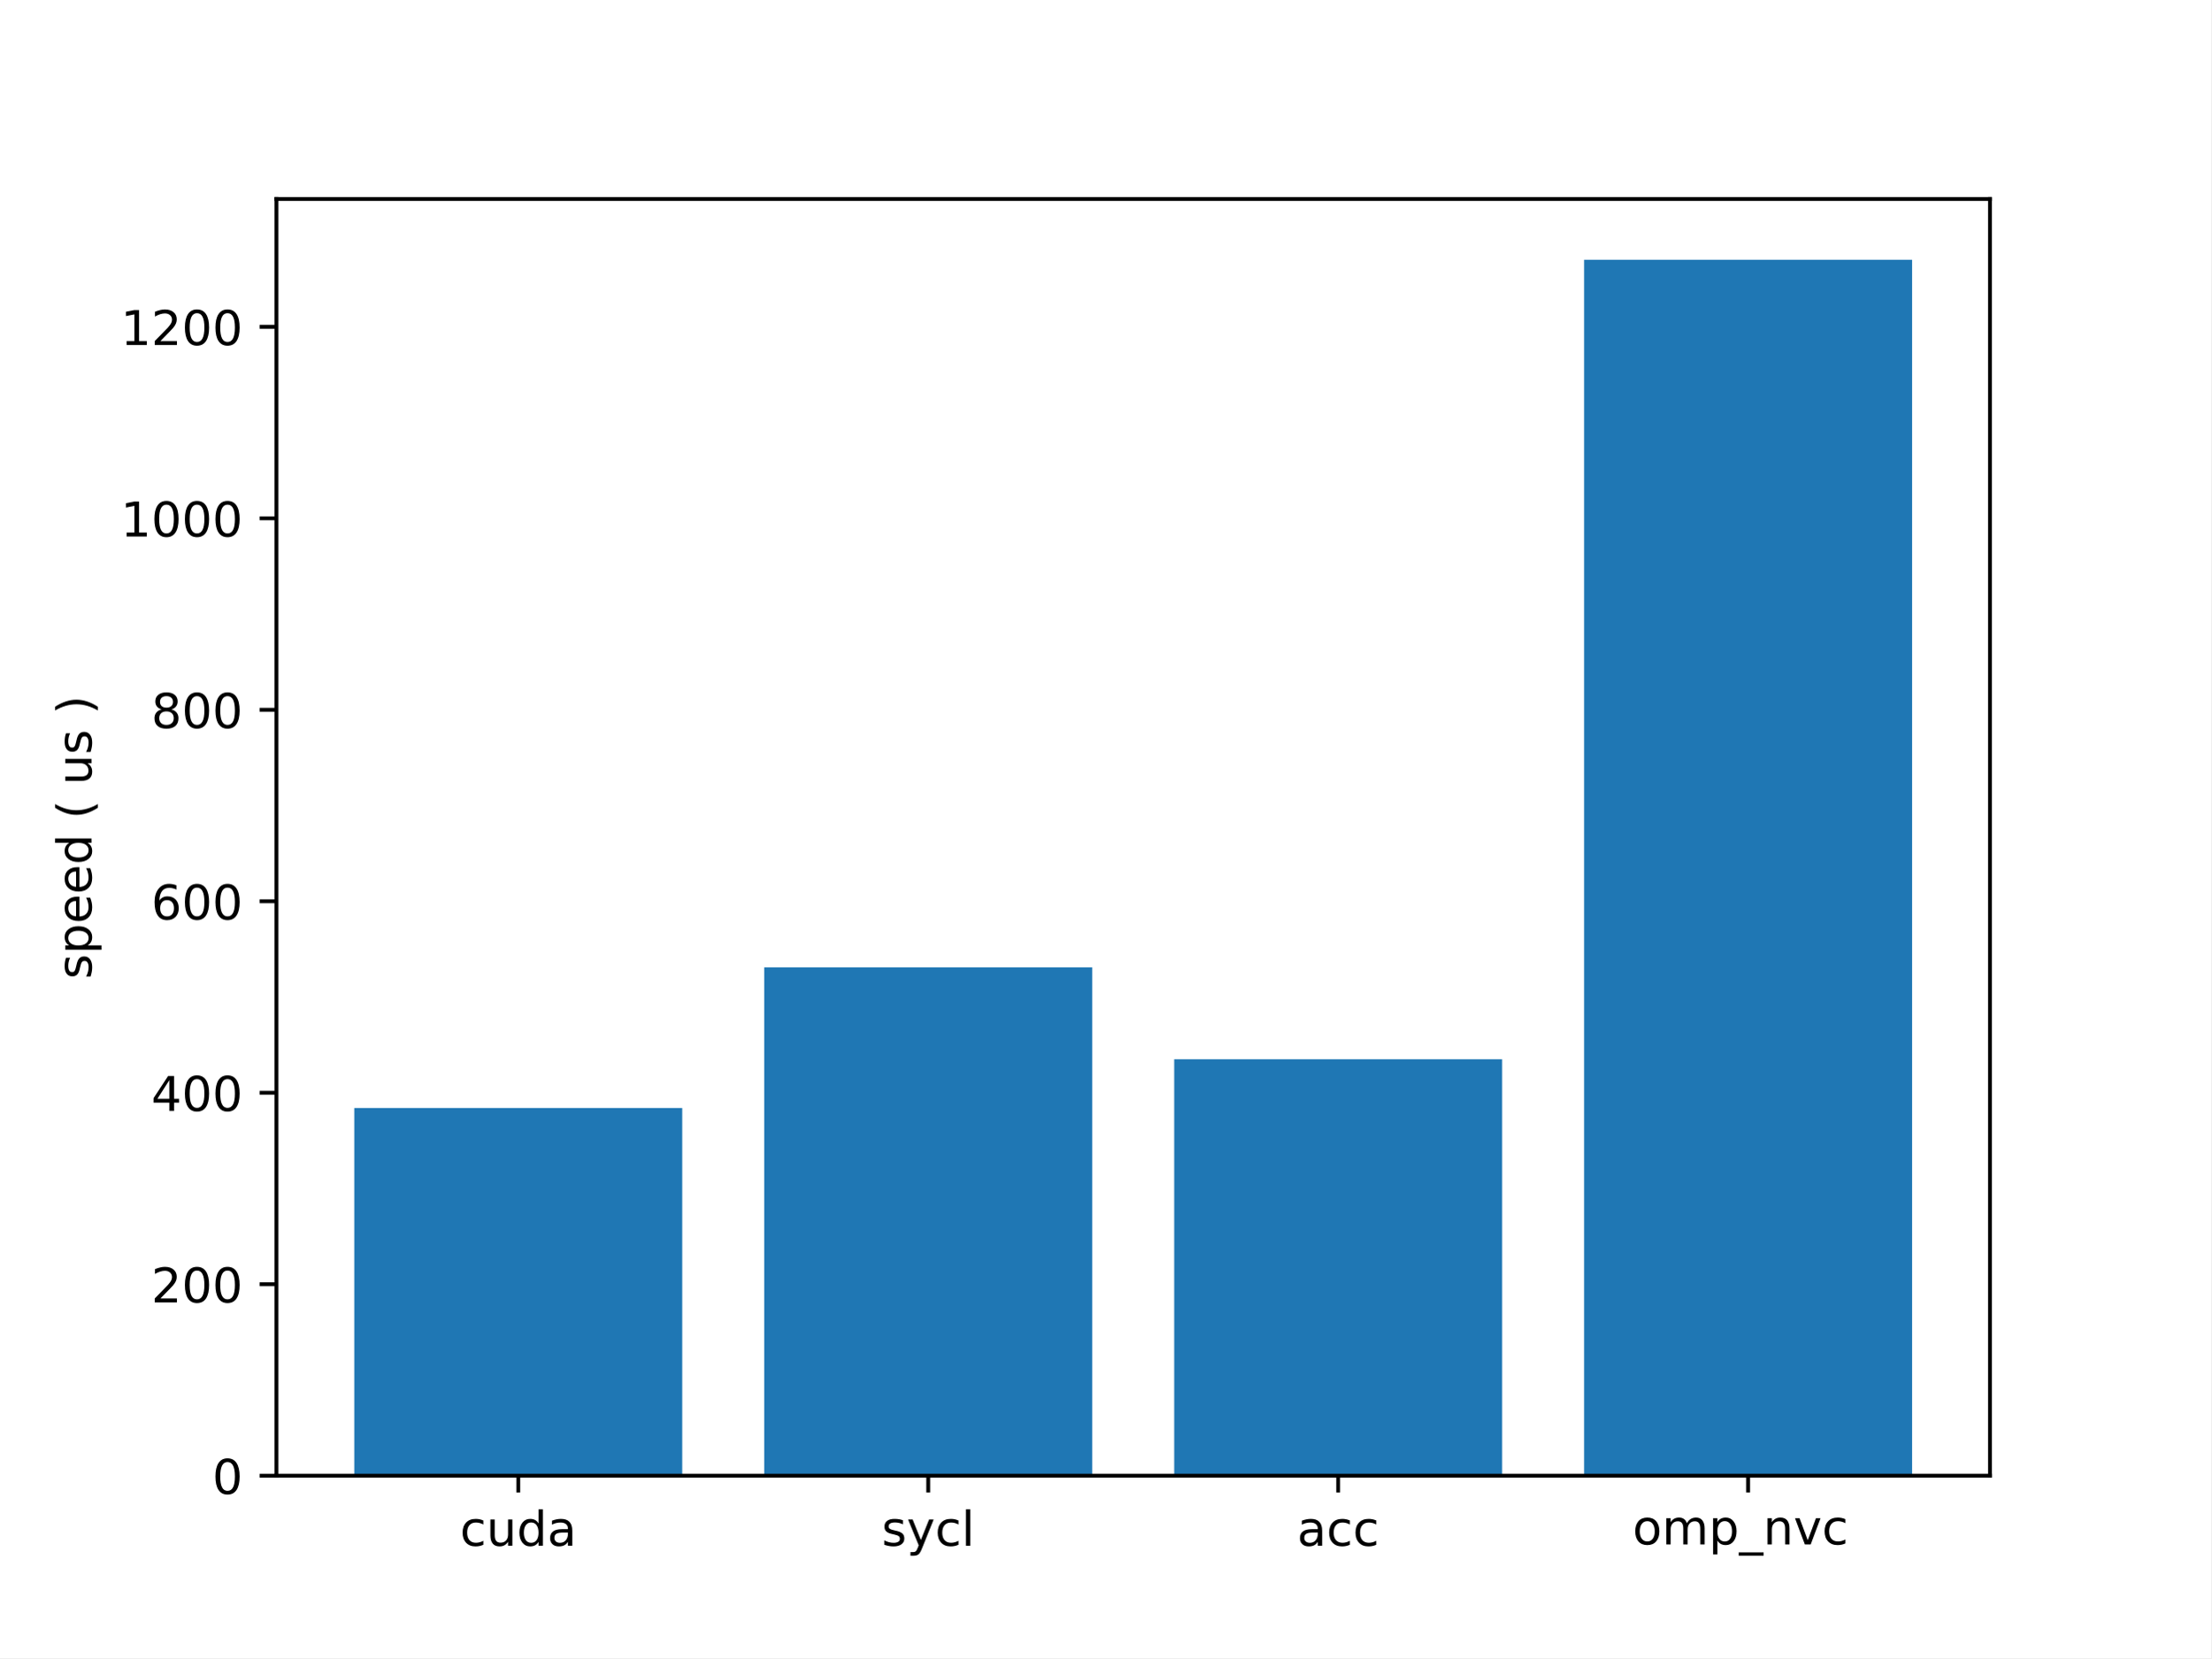
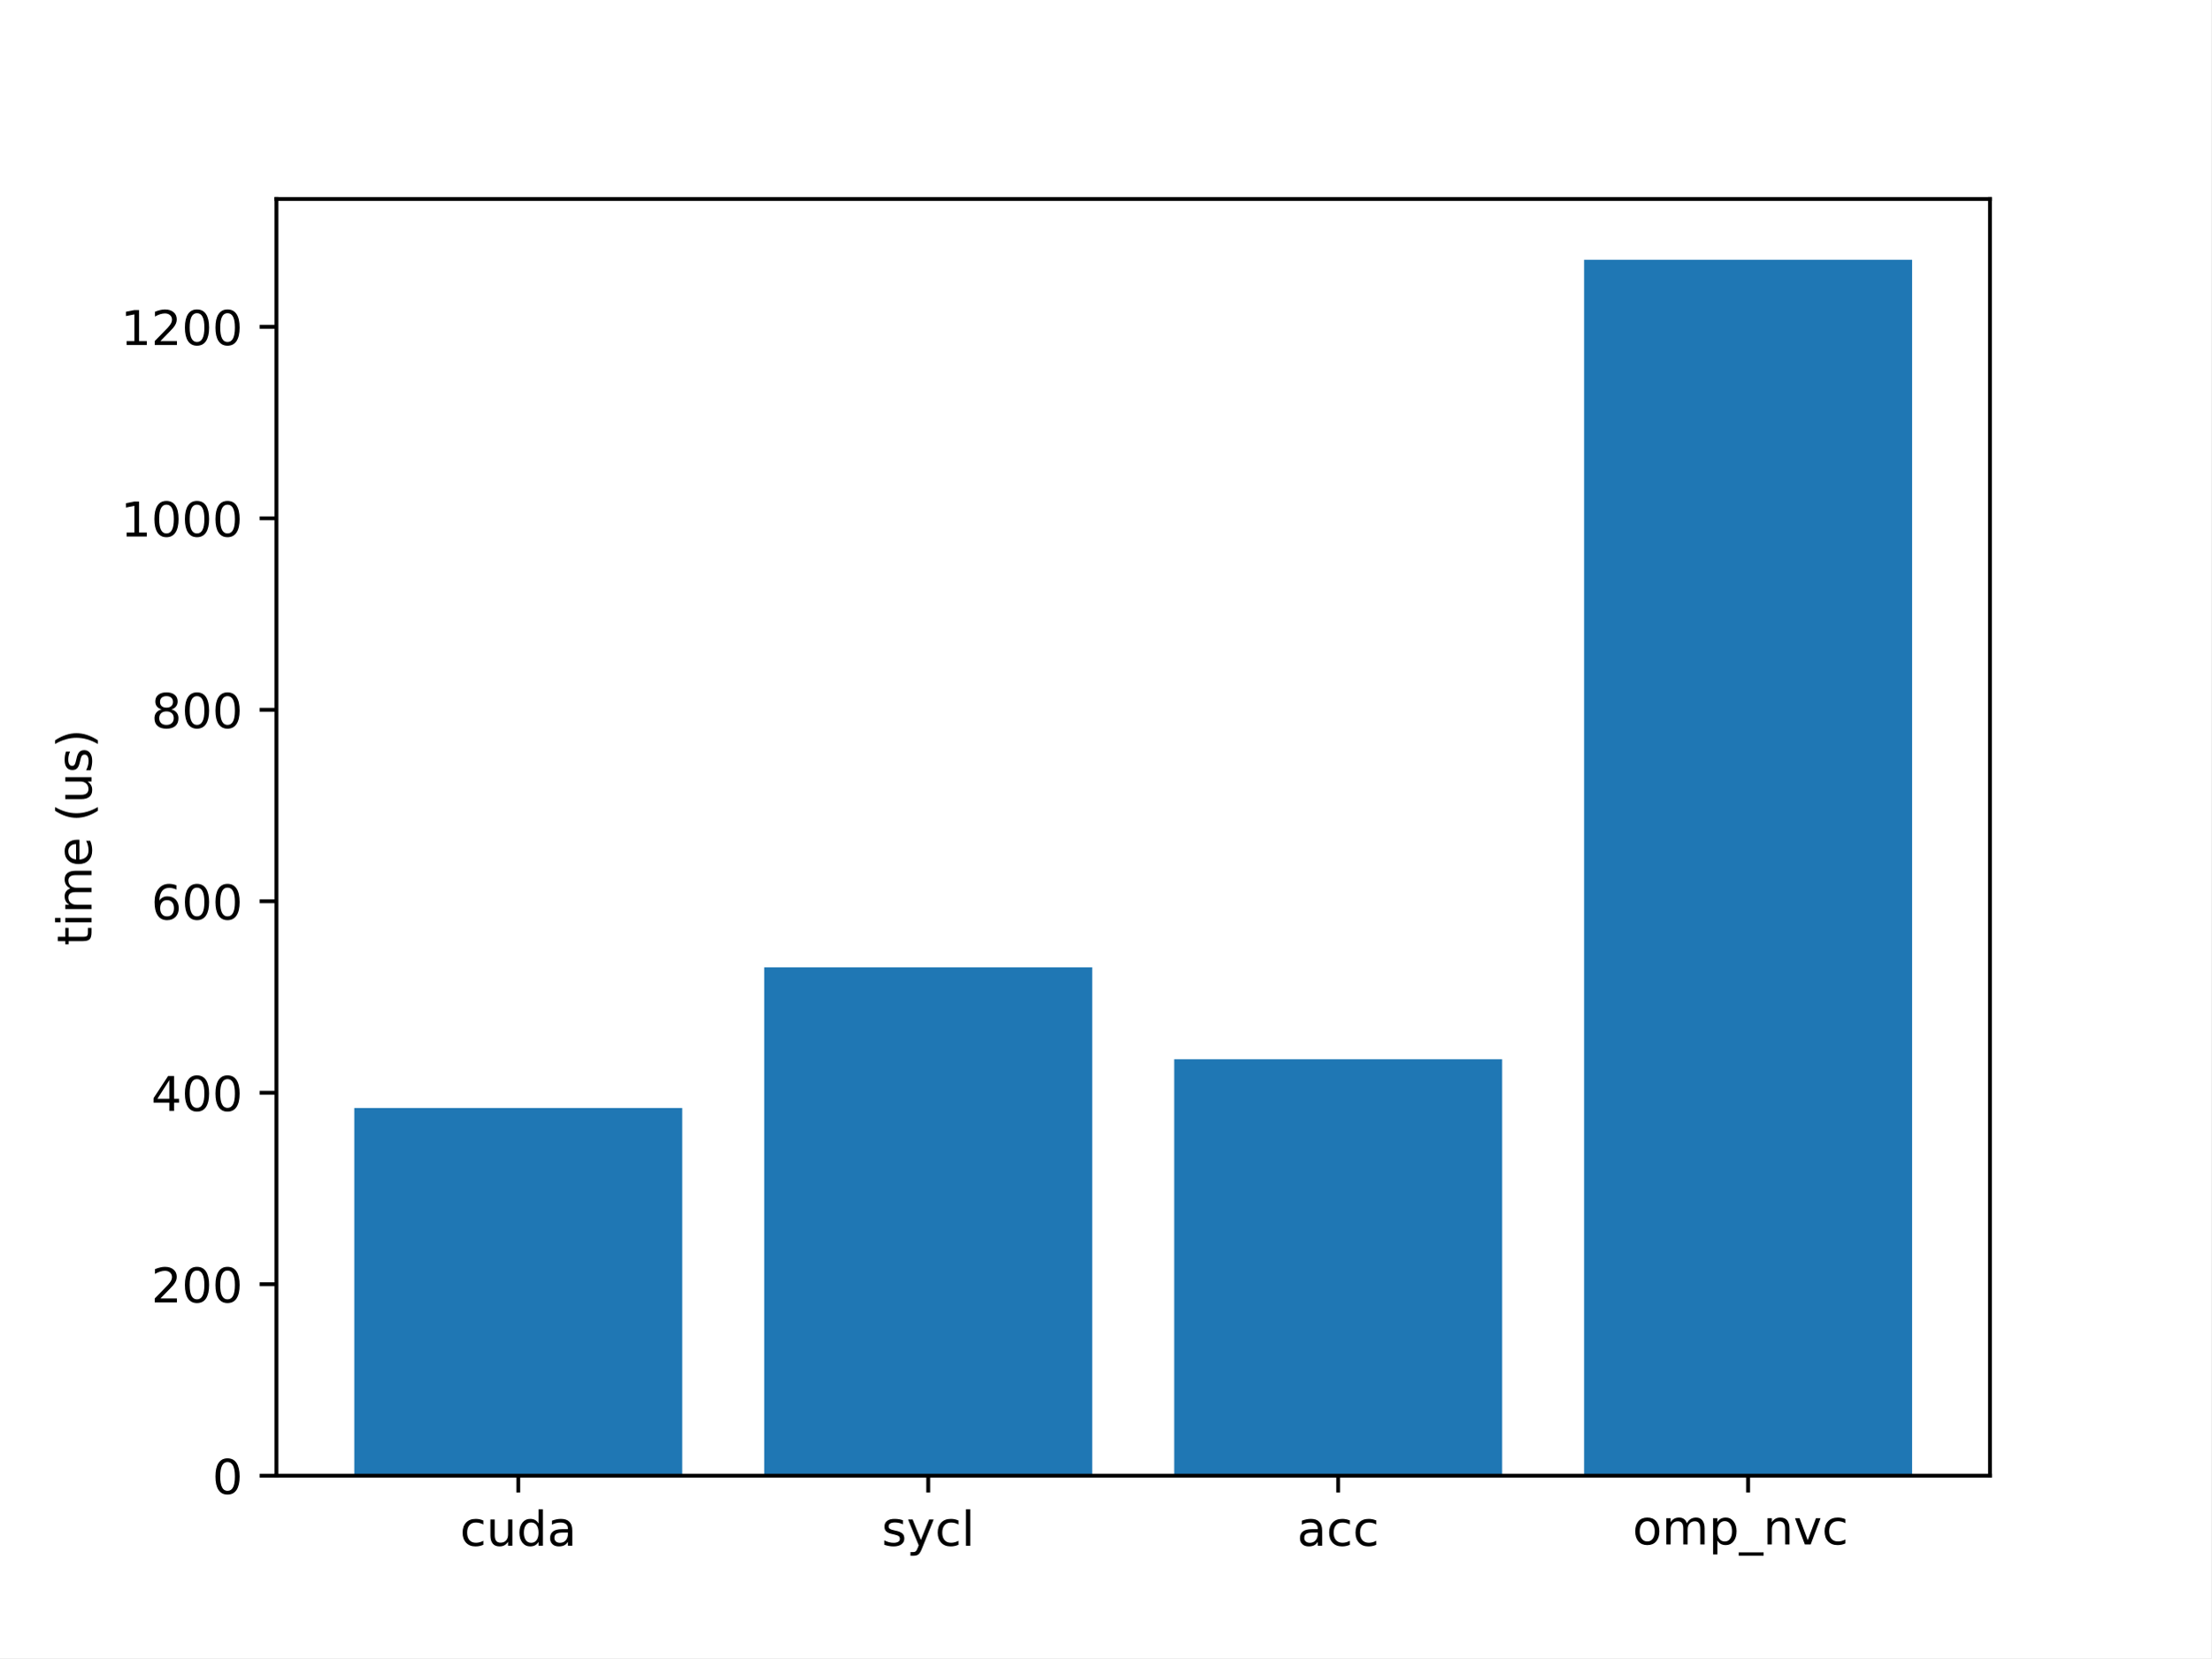
<svg xmlns="http://www.w3.org/2000/svg" xmlns:xlink="http://www.w3.org/1999/xlink" width="460.8pt" height="345.6pt" viewBox="0 0 460.8 345.6" version="1.1">
  <defs>
    <style type="text/css">*{stroke-linejoin: round; stroke-linecap: butt}</style>
  </defs>
  <g id="figure_1">
    <g id="patch_1">
      <path d="M 0 345.6  L 460.8 345.6  L 460.8 0  L 0 0  z " style="fill: #ffffff" />
    </g>
    <g id="axes_1">
      <g id="patch_2">
        <path d="M 57.6 307.584  L 414.72 307.584  L 414.72 41.472  L 57.6 41.472  z " style="fill: #ffffff" />
      </g>
      <g id="patch_3">
-         <path d="M 73.833 307.584  L 142.181 307.584  L 142.181 230.953  L 73.833 230.953  z " clip-path="url(#p4c1ad638f3)" style="fill: #1f77b4" />
+         <path d="M 73.833 307.584  L 142.181 307.584  L 142.181 230.953  L 73.833 230.953  z " clip-path="url(#p573b552028)" style="fill: #1f77b4" />
      </g>
      <g id="patch_4">
-         <path d="M 159.268 307.584  L 227.616 307.584  L 227.616 201.618  L 159.268 201.618  z " clip-path="url(#p4c1ad638f3)" style="fill: #1f77b4" />
+         <path d="M 159.268 307.584  L 227.616 307.584  L 227.616 201.618  L 159.268 201.618  z " clip-path="url(#p573b552028)" style="fill: #1f77b4" />
      </g>
      <g id="patch_5">
-         <path d="M 244.704 307.584  L 313.052 307.584  L 313.052 220.776  L 244.704 220.776  z " clip-path="url(#p4c1ad638f3)" style="fill: #1f77b4" />
+         <path d="M 244.704 307.584  L 313.052 307.584  L 313.052 220.776  L 244.704 220.776  z " clip-path="url(#p573b552028)" style="fill: #1f77b4" />
      </g>
      <g id="patch_6">
-         <path d="M 330.139 307.584  L 398.487 307.584  L 398.487 54.144  L 330.139 54.144  z " clip-path="url(#p4c1ad638f3)" style="fill: #1f77b4" />
+         <path d="M 330.139 307.584  L 398.487 307.584  L 398.487 54.144  L 330.139 54.144  z " clip-path="url(#p573b552028)" style="fill: #1f77b4" />
      </g>
      <g id="matplotlib.axis_1">
        <g id="xtick_1">
          <g id="line2d_1">
            <defs>
-               <path id="m1ffc7dc38e" d="M 0 0  L 0 3.5  " style="stroke: #000000; stroke-width: 0.8" />
+               <path id="m2948704b86" d="M 0 0  L 0 3.5  " style="stroke: #000000; stroke-width: 0.8" />
            </defs>
            <g>
-               <use xlink:href="#m1ffc7dc38e" x="108.007" y="307.584" style="stroke: #000000; stroke-width: 0.8" />
+               <use xlink:href="#m2948704b86" x="108.007" y="307.584" style="stroke: #000000; stroke-width: 0.8" />
            </g>
          </g>
          <g id="text_1">
            <g transform="translate(92.67252 322.1824) scale(0.1 -0.1)">
              <defs>
                <path id="DejaVuSans-20" transform="scale(0.015625)" />
                <path id="DejaVuSans-63" d="M 3122 3366  L 3122 2828  Q 2878 2963 2633 3030  Q 2388 3097 2138 3097  Q 1578 3097 1268 2742  Q 959 2388 959 1747  Q 959 1106 1268 751  Q 1578 397 2138 397  Q 2388 397 2633 464  Q 2878 531 3122 666  L 3122 134  Q 2881 22 2623 -34  Q 2366 -91 2075 -91  Q 1284 -91 818 406  Q 353 903 353 1747  Q 353 2603 823 3093  Q 1294 3584 2113 3584  Q 2378 3584 2631 3529  Q 2884 3475 3122 3366  z " transform="scale(0.015625)" />
                <path id="DejaVuSans-75" d="M 544 1381  L 544 3500  L 1119 3500  L 1119 1403  Q 1119 906 1312 657  Q 1506 409 1894 409  Q 2359 409 2629 706  Q 2900 1003 2900 1516  L 2900 3500  L 3475 3500  L 3475 0  L 2900 0  L 2900 538  Q 2691 219 2414 64  Q 2138 -91 1772 -91  Q 1169 -91 856 284  Q 544 659 544 1381  z M 1991 3584  L 1991 3584  z " transform="scale(0.015625)" />
                <path id="DejaVuSans-64" d="M 2906 2969  L 2906 4863  L 3481 4863  L 3481 0  L 2906 0  L 2906 525  Q 2725 213 2448 61  Q 2172 -91 1784 -91  Q 1150 -91 751 415  Q 353 922 353 1747  Q 353 2572 751 3078  Q 1150 3584 1784 3584  Q 2172 3584 2448 3432  Q 2725 3281 2906 2969  z M 947 1747  Q 947 1113 1208 752  Q 1469 391 1925 391  Q 2381 391 2643 752  Q 2906 1113 2906 1747  Q 2906 2381 2643 2742  Q 2381 3103 1925 3103  Q 1469 3103 1208 2742  Q 947 2381 947 1747  z " transform="scale(0.015625)" />
                <path id="DejaVuSans-61" d="M 2194 1759  Q 1497 1759 1228 1600  Q 959 1441 959 1056  Q 959 750 1161 570  Q 1363 391 1709 391  Q 2188 391 2477 730  Q 2766 1069 2766 1631  L 2766 1759  L 2194 1759  z M 3341 1997  L 3341 0  L 2766 0  L 2766 531  Q 2569 213 2275 61  Q 1981 -91 1556 -91  Q 1019 -91 701 211  Q 384 513 384 1019  Q 384 1609 779 1909  Q 1175 2209 1959 2209  L 2766 2209  L 2766 2266  Q 2766 2663 2505 2880  Q 2244 3097 1772 3097  Q 1472 3097 1187 3025  Q 903 2953 641 2809  L 641 3341  Q 956 3463 1253 3523  Q 1550 3584 1831 3584  Q 2591 3584 2966 3190  Q 3341 2797 3341 1997  z " transform="scale(0.015625)" />
              </defs>
              <use xlink:href="#DejaVuSans-20" />
              <use xlink:href="#DejaVuSans-63" x="31.787" />
              <use xlink:href="#DejaVuSans-75" x="86.768" />
              <use xlink:href="#DejaVuSans-64" x="150.146" />
              <use xlink:href="#DejaVuSans-61" x="213.623" />
              <use xlink:href="#DejaVuSans-20" x="274.902" />
            </g>
          </g>
        </g>
        <g id="xtick_2">
          <g id="line2d_2">
            <g>
-               <use xlink:href="#m1ffc7dc38e" x="193.442" y="307.584" style="stroke: #000000; stroke-width: 0.8" />
+               <use xlink:href="#m2948704b86" x="193.442" y="307.584" style="stroke: #000000; stroke-width: 0.8" />
            </g>
          </g>
          <g id="text_2">
            <g transform="translate(180.5618 322.1824) scale(0.1 -0.1)">
              <defs>
                <path id="DejaVuSans-73" d="M 2834 3397  L 2834 2853  Q 2591 2978 2328 3040  Q 2066 3103 1784 3103  Q 1356 3103 1142 2972  Q 928 2841 928 2578  Q 928 2378 1081 2264  Q 1234 2150 1697 2047  L 1894 2003  Q 2506 1872 2764 1633  Q 3022 1394 3022 966  Q 3022 478 2636 193  Q 2250 -91 1575 -91  Q 1294 -91 989 -36  Q 684 19 347 128  L 347 722  Q 666 556 975 473  Q 1284 391 1588 391  Q 1994 391 2212 530  Q 2431 669 2431 922  Q 2431 1156 2273 1281  Q 2116 1406 1581 1522  L 1381 1569  Q 847 1681 609 1914  Q 372 2147 372 2553  Q 372 3047 722 3315  Q 1072 3584 1716 3584  Q 2034 3584 2315 3537  Q 2597 3491 2834 3397  z " transform="scale(0.015625)" />
                <path id="DejaVuSans-79" d="M 2059 -325  Q 1816 -950 1584 -1140  Q 1353 -1331 966 -1331  L 506 -1331  L 506 -850  L 844 -850  Q 1081 -850 1212 -737  Q 1344 -625 1503 -206  L 1606 56  L 191 3500  L 800 3500  L 1894 763  L 2988 3500  L 3597 3500  L 2059 -325  z " transform="scale(0.015625)" />
                <path id="DejaVuSans-6c" d="M 603 4863  L 1178 4863  L 1178 0  L 603 0  L 603 4863  z " transform="scale(0.015625)" />
              </defs>
              <use xlink:href="#DejaVuSans-20" />
              <use xlink:href="#DejaVuSans-73" x="31.787" />
              <use xlink:href="#DejaVuSans-79" x="83.887" />
              <use xlink:href="#DejaVuSans-63" x="143.066" />
              <use xlink:href="#DejaVuSans-6c" x="198.047" />
              <use xlink:href="#DejaVuSans-20" x="225.83" />
            </g>
          </g>
        </g>
        <g id="xtick_3">
          <g id="line2d_3">
            <g>
-               <use xlink:href="#m1ffc7dc38e" x="278.878" y="307.584" style="stroke: #000000; stroke-width: 0.8" />
+               <use xlink:href="#m2948704b86" x="278.878" y="307.584" style="stroke: #000000; stroke-width: 0.8" />
            </g>
          </g>
          <g id="text_3">
            <g transform="translate(267.1371 322.1824) scale(0.1 -0.1)">
              <use xlink:href="#DejaVuSans-20" />
              <use xlink:href="#DejaVuSans-61" x="31.787" />
              <use xlink:href="#DejaVuSans-63" x="93.066" />
              <use xlink:href="#DejaVuSans-63" x="148.047" />
              <use xlink:href="#DejaVuSans-20" x="203.027" />
            </g>
          </g>
        </g>
        <g id="xtick_4">
          <g id="line2d_4">
            <g>
-               <use xlink:href="#m1ffc7dc38e" x="364.313" y="307.584" style="stroke: #000000; stroke-width: 0.8" />
+               <use xlink:href="#m2948704b86" x="364.313" y="307.584" style="stroke: #000000; stroke-width: 0.8" />
            </g>
          </g>
          <g id="text_4">
            <g transform="translate(337.0647 321.9043) scale(0.1 -0.1)">
              <defs>
                <path id="DejaVuSans-6f" d="M 1959 3097  Q 1497 3097 1228 2736  Q 959 2375 959 1747  Q 959 1119 1226 758  Q 1494 397 1959 397  Q 2419 397 2687 759  Q 2956 1122 2956 1747  Q 2956 2369 2687 2733  Q 2419 3097 1959 3097  z M 1959 3584  Q 2709 3584 3137 3096  Q 3566 2609 3566 1747  Q 3566 888 3137 398  Q 2709 -91 1959 -91  Q 1206 -91 779 398  Q 353 888 353 1747  Q 353 2609 779 3096  Q 1206 3584 1959 3584  z " transform="scale(0.015625)" />
                <path id="DejaVuSans-6d" d="M 3328 2828  Q 3544 3216 3844 3400  Q 4144 3584 4550 3584  Q 5097 3584 5394 3201  Q 5691 2819 5691 2113  L 5691 0  L 5113 0  L 5113 2094  Q 5113 2597 4934 2840  Q 4756 3084 4391 3084  Q 3944 3084 3684 2787  Q 3425 2491 3425 1978  L 3425 0  L 2847 0  L 2847 2094  Q 2847 2600 2669 2842  Q 2491 3084 2119 3084  Q 1678 3084 1418 2786  Q 1159 2488 1159 1978  L 1159 0  L 581 0  L 581 3500  L 1159 3500  L 1159 2956  Q 1356 3278 1631 3431  Q 1906 3584 2284 3584  Q 2666 3584 2933 3390  Q 3200 3197 3328 2828  z " transform="scale(0.015625)" />
                <path id="DejaVuSans-70" d="M 1159 525  L 1159 -1331  L 581 -1331  L 581 3500  L 1159 3500  L 1159 2969  Q 1341 3281 1617 3432  Q 1894 3584 2278 3584  Q 2916 3584 3314 3078  Q 3713 2572 3713 1747  Q 3713 922 3314 415  Q 2916 -91 2278 -91  Q 1894 -91 1617 61  Q 1341 213 1159 525  z M 3116 1747  Q 3116 2381 2855 2742  Q 2594 3103 2138 3103  Q 1681 3103 1420 2742  Q 1159 2381 1159 1747  Q 1159 1113 1420 752  Q 1681 391 2138 391  Q 2594 391 2855 752  Q 3116 1113 3116 1747  z " transform="scale(0.015625)" />
                <path id="DejaVuSans-5f" d="M 3263 -1063  L 3263 -1509  L -63 -1509  L -63 -1063  L 3263 -1063  z " transform="scale(0.015625)" />
                <path id="DejaVuSans-6e" d="M 3513 2113  L 3513 0  L 2938 0  L 2938 2094  Q 2938 2591 2744 2837  Q 2550 3084 2163 3084  Q 1697 3084 1428 2787  Q 1159 2491 1159 1978  L 1159 0  L 581 0  L 581 3500  L 1159 3500  L 1159 2956  Q 1366 3272 1645 3428  Q 1925 3584 2291 3584  Q 2894 3584 3203 3211  Q 3513 2838 3513 2113  z " transform="scale(0.015625)" />
                <path id="DejaVuSans-76" d="M 191 3500  L 800 3500  L 1894 563  L 2988 3500  L 3597 3500  L 2284 0  L 1503 0  L 191 3500  z " transform="scale(0.015625)" />
              </defs>
              <use xlink:href="#DejaVuSans-20" />
              <use xlink:href="#DejaVuSans-6f" x="31.787" />
              <use xlink:href="#DejaVuSans-6d" x="92.969" />
              <use xlink:href="#DejaVuSans-70" x="190.381" />
              <use xlink:href="#DejaVuSans-5f" x="253.857" />
              <use xlink:href="#DejaVuSans-6e" x="303.857" />
              <use xlink:href="#DejaVuSans-76" x="367.236" />
              <use xlink:href="#DejaVuSans-63" x="426.416" />
              <use xlink:href="#DejaVuSans-20" x="481.396" />
              <use xlink:href="#DejaVuSans-20" x="513.184" />
            </g>
          </g>
        </g>
      </g>
      <g id="matplotlib.axis_2">
        <g id="ytick_1">
          <g id="line2d_5">
            <defs>
-               <path id="m80ecaaa2e2" d="M 0 0  L -3.5 0  " style="stroke: #000000; stroke-width: 0.8" />
+               <path id="mb03e498366" d="M 0 0  L -3.5 0  " style="stroke: #000000; stroke-width: 0.8" />
            </defs>
            <g>
-               <use xlink:href="#m80ecaaa2e2" x="57.6" y="307.584" style="stroke: #000000; stroke-width: 0.8" />
+               <use xlink:href="#mb03e498366" x="57.6" y="307.584" style="stroke: #000000; stroke-width: 0.8" />
            </g>
          </g>
          <g id="text_5">
            <g transform="translate(44.2375 311.3832) scale(0.1 -0.1)">
              <defs>
                <path id="DejaVuSans-30" d="M 2034 4250  Q 1547 4250 1301 3770  Q 1056 3291 1056 2328  Q 1056 1369 1301 889  Q 1547 409 2034 409  Q 2525 409 2770 889  Q 3016 1369 3016 2328  Q 3016 3291 2770 3770  Q 2525 4250 2034 4250  z M 2034 4750  Q 2819 4750 3233 4129  Q 3647 3509 3647 2328  Q 3647 1150 3233 529  Q 2819 -91 2034 -91  Q 1250 -91 836 529  Q 422 1150 422 2328  Q 422 3509 836 4129  Q 1250 4750 2034 4750  z " transform="scale(0.015625)" />
              </defs>
              <use xlink:href="#DejaVuSans-30" />
            </g>
          </g>
        </g>
        <g id="ytick_2">
          <g id="line2d_6">
            <g>
-               <use xlink:href="#m80ecaaa2e2" x="57.6" y="267.672" style="stroke: #000000; stroke-width: 0.8" />
+               <use xlink:href="#mb03e498366" x="57.6" y="267.672" style="stroke: #000000; stroke-width: 0.8" />
            </g>
          </g>
          <g id="text_6">
            <g transform="translate(31.5125 271.4714) scale(0.1 -0.1)">
              <defs>
                <path id="DejaVuSans-32" d="M 1228 531  L 3431 531  L 3431 0  L 469 0  L 469 531  Q 828 903 1448 1529  Q 2069 2156 2228 2338  Q 2531 2678 2651 2914  Q 2772 3150 2772 3378  Q 2772 3750 2511 3984  Q 2250 4219 1831 4219  Q 1534 4219 1204 4116  Q 875 4013 500 3803  L 500 4441  Q 881 4594 1212 4672  Q 1544 4750 1819 4750  Q 2544 4750 2975 4387  Q 3406 4025 3406 3419  Q 3406 3131 3298 2873  Q 3191 2616 2906 2266  Q 2828 2175 2409 1742  Q 1991 1309 1228 531  z " transform="scale(0.015625)" />
              </defs>
              <use xlink:href="#DejaVuSans-32" />
              <use xlink:href="#DejaVuSans-30" x="63.623" />
              <use xlink:href="#DejaVuSans-30" x="127.246" />
            </g>
          </g>
        </g>
        <g id="ytick_3">
          <g id="line2d_7">
            <g>
-               <use xlink:href="#m80ecaaa2e2" x="57.6" y="227.76" style="stroke: #000000; stroke-width: 0.8" />
+               <use xlink:href="#mb03e498366" x="57.6" y="227.76" style="stroke: #000000; stroke-width: 0.8" />
            </g>
          </g>
          <g id="text_7">
            <g transform="translate(31.5125 231.5596) scale(0.1 -0.1)">
              <defs>
                <path id="DejaVuSans-34" d="M 2419 4116  L 825 1625  L 2419 1625  L 2419 4116  z M 2253 4666  L 3047 4666  L 3047 1625  L 3713 1625  L 3713 1100  L 3047 1100  L 3047 0  L 2419 0  L 2419 1100  L 313 1100  L 313 1709  L 2253 4666  z " transform="scale(0.015625)" />
              </defs>
              <use xlink:href="#DejaVuSans-34" />
              <use xlink:href="#DejaVuSans-30" x="63.623" />
              <use xlink:href="#DejaVuSans-30" x="127.246" />
            </g>
          </g>
        </g>
        <g id="ytick_4">
          <g id="line2d_8">
            <g>
-               <use xlink:href="#m80ecaaa2e2" x="57.6" y="187.849" style="stroke: #000000; stroke-width: 0.8" />
+               <use xlink:href="#mb03e498366" x="57.6" y="187.849" style="stroke: #000000; stroke-width: 0.8" />
            </g>
          </g>
          <g id="text_8">
            <g transform="translate(31.5125 191.6478) scale(0.1 -0.1)">
              <defs>
                <path id="DejaVuSans-36" d="M 2113 2584  Q 1688 2584 1439 2293  Q 1191 2003 1191 1497  Q 1191 994 1439 701  Q 1688 409 2113 409  Q 2538 409 2786 701  Q 3034 994 3034 1497  Q 3034 2003 2786 2293  Q 2538 2584 2113 2584  z M 3366 4563  L 3366 3988  Q 3128 4100 2886 4159  Q 2644 4219 2406 4219  Q 1781 4219 1451 3797  Q 1122 3375 1075 2522  Q 1259 2794 1537 2939  Q 1816 3084 2150 3084  Q 2853 3084 3261 2657  Q 3669 2231 3669 1497  Q 3669 778 3244 343  Q 2819 -91 2113 -91  Q 1303 -91 875 529  Q 447 1150 447 2328  Q 447 3434 972 4092  Q 1497 4750 2381 4750  Q 2619 4750 2861 4703  Q 3103 4656 3366 4563  z " transform="scale(0.015625)" />
              </defs>
              <use xlink:href="#DejaVuSans-36" />
              <use xlink:href="#DejaVuSans-30" x="63.623" />
              <use xlink:href="#DejaVuSans-30" x="127.246" />
            </g>
          </g>
        </g>
        <g id="ytick_5">
          <g id="line2d_9">
            <g>
-               <use xlink:href="#m80ecaaa2e2" x="57.6" y="147.937" style="stroke: #000000; stroke-width: 0.8" />
+               <use xlink:href="#mb03e498366" x="57.6" y="147.937" style="stroke: #000000; stroke-width: 0.8" />
            </g>
          </g>
          <g id="text_9">
            <g transform="translate(31.5125 151.736) scale(0.1 -0.1)">
              <defs>
                <path id="DejaVuSans-38" d="M 2034 2216  Q 1584 2216 1326 1975  Q 1069 1734 1069 1313  Q 1069 891 1326 650  Q 1584 409 2034 409  Q 2484 409 2743 651  Q 3003 894 3003 1313  Q 3003 1734 2745 1975  Q 2488 2216 2034 2216  z M 1403 2484  Q 997 2584 770 2862  Q 544 3141 544 3541  Q 544 4100 942 4425  Q 1341 4750 2034 4750  Q 2731 4750 3128 4425  Q 3525 4100 3525 3541  Q 3525 3141 3298 2862  Q 3072 2584 2669 2484  Q 3125 2378 3379 2068  Q 3634 1759 3634 1313  Q 3634 634 3220 271  Q 2806 -91 2034 -91  Q 1263 -91 848 271  Q 434 634 434 1313  Q 434 1759 690 2068  Q 947 2378 1403 2484  z M 1172 3481  Q 1172 3119 1398 2916  Q 1625 2713 2034 2713  Q 2441 2713 2670 2916  Q 2900 3119 2900 3481  Q 2900 3844 2670 4047  Q 2441 4250 2034 4250  Q 1625 4250 1398 4047  Q 1172 3844 1172 3481  z " transform="scale(0.015625)" />
              </defs>
              <use xlink:href="#DejaVuSans-38" />
              <use xlink:href="#DejaVuSans-30" x="63.623" />
              <use xlink:href="#DejaVuSans-30" x="127.246" />
            </g>
          </g>
        </g>
        <g id="ytick_6">
          <g id="line2d_10">
            <g>
-               <use xlink:href="#m80ecaaa2e2" x="57.6" y="108.025" style="stroke: #000000; stroke-width: 0.8" />
+               <use xlink:href="#mb03e498366" x="57.6" y="108.025" style="stroke: #000000; stroke-width: 0.8" />
            </g>
          </g>
          <g id="text_10">
            <g transform="translate(25.15 111.8242) scale(0.1 -0.1)">
              <defs>
                <path id="DejaVuSans-31" d="M 794 531  L 1825 531  L 1825 4091  L 703 3866  L 703 4441  L 1819 4666  L 2450 4666  L 2450 531  L 3481 531  L 3481 0  L 794 0  L 794 531  z " transform="scale(0.015625)" />
              </defs>
              <use xlink:href="#DejaVuSans-31" />
              <use xlink:href="#DejaVuSans-30" x="63.623" />
              <use xlink:href="#DejaVuSans-30" x="127.246" />
              <use xlink:href="#DejaVuSans-30" x="190.869" />
            </g>
          </g>
        </g>
        <g id="ytick_7">
          <g id="line2d_11">
            <g>
-               <use xlink:href="#m80ecaaa2e2" x="57.6" y="68.113" style="stroke: #000000; stroke-width: 0.8" />
+               <use xlink:href="#mb03e498366" x="57.6" y="68.113" style="stroke: #000000; stroke-width: 0.8" />
            </g>
          </g>
          <g id="text_11">
            <g transform="translate(25.15 71.91235) scale(0.1 -0.1)">
              <use xlink:href="#DejaVuSans-31" />
              <use xlink:href="#DejaVuSans-32" x="63.623" />
              <use xlink:href="#DejaVuSans-30" x="127.246" />
              <use xlink:href="#DejaVuSans-30" x="190.869" />
            </g>
          </g>
        </g>
        <g id="text_12">
-           <g transform="translate(19.07031 204.0764) rotate(-90) scale(0.1 -0.1)">
+           <g transform="translate(19.07031 197.0882) rotate(-90) scale(0.1 -0.1)">
            <defs>
+               <path id="DejaVuSans-74" d="M 1172 4494  L 1172 3500  L 2356 3500  L 2356 3053  L 1172 3053  L 1172 1153  Q 1172 725 1289 603  Q 1406 481 1766 481  L 2356 481  L 2356 0  L 1766 0  Q 1100 0 847 248  Q 594 497 594 1153  L 594 3053  L 172 3053  L 172 3500  L 594 3500  L 594 4494  L 1172 4494  z " transform="scale(0.015625)" />
+               <path id="DejaVuSans-69" d="M 603 3500  L 1178 3500  L 1178 0  L 603 0  L 603 3500  z M 603 4863  L 1178 4863  L 1178 4134  L 603 4134  L 603 4863  z " transform="scale(0.015625)" />
              <path id="DejaVuSans-65" d="M 3597 1894  L 3597 1613  L 953 1613  Q 991 1019 1311 708  Q 1631 397 2203 397  Q 2534 397 2845 478  Q 3156 559 3463 722  L 3463 178  Q 3153 47 2828 -22  Q 2503 -91 2169 -91  Q 1331 -91 842 396  Q 353 884 353 1716  Q 353 2575 817 3079  Q 1281 3584 2069 3584  Q 2775 3584 3186 3129  Q 3597 2675 3597 1894  z M 3022 2063  Q 3016 2534 2758 2815  Q 2500 3097 2075 3097  Q 1594 3097 1305 2825  Q 1016 2553 972 2059  L 3022 2063  z " transform="scale(0.015625)" />
              <path id="DejaVuSans-28" d="M 1984 4856  Q 1566 4138 1362 3434  Q 1159 2731 1159 2009  Q 1159 1288 1364 580  Q 1569 -128 1984 -844  L 1484 -844  Q 1016 -109 783 600  Q 550 1309 550 2009  Q 550 2706 781 3412  Q 1013 4119 1484 4856  L 1984 4856  z " transform="scale(0.015625)" />
              <path id="DejaVuSans-29" d="M 513 4856  L 1013 4856  Q 1481 4119 1714 3412  Q 1947 2706 1947 2009  Q 1947 1309 1714 600  Q 1481 -109 1013 -844  L 513 -844  Q 928 -128 1133 580  Q 1338 1288 1338 2009  Q 1338 2731 1133 3434  Q 928 4138 513 4856  z " transform="scale(0.015625)" />
            </defs>
-             <use xlink:href="#DejaVuSans-73" />
-             <use xlink:href="#DejaVuSans-70" x="52.1" />
-             <use xlink:href="#DejaVuSans-65" x="115.576" />
-             <use xlink:href="#DejaVuSans-65" x="177.1" />
-             <use xlink:href="#DejaVuSans-64" x="238.623" />
-             <use xlink:href="#DejaVuSans-20" x="302.1" />
-             <use xlink:href="#DejaVuSans-28" x="333.887" />
-             <use xlink:href="#DejaVuSans-20" x="372.9" />
-             <use xlink:href="#DejaVuSans-75" x="404.688" />
-             <use xlink:href="#DejaVuSans-73" x="468.066" />
-             <use xlink:href="#DejaVuSans-20" x="520.166" />
-             <use xlink:href="#DejaVuSans-29" x="551.953" />
+             <use xlink:href="#DejaVuSans-74" />
+             <use xlink:href="#DejaVuSans-69" x="39.209" />
+             <use xlink:href="#DejaVuSans-6d" x="66.992" />
+             <use xlink:href="#DejaVuSans-65" x="164.404" />
+             <use xlink:href="#DejaVuSans-20" x="225.928" />
+             <use xlink:href="#DejaVuSans-28" x="257.715" />
+             <use xlink:href="#DejaVuSans-75" x="296.729" />
+             <use xlink:href="#DejaVuSans-73" x="360.107" />
+             <use xlink:href="#DejaVuSans-29" x="412.207" />
          </g>
        </g>
      </g>
      <g id="patch_7">
        <path d="M 57.6 307.584  L 57.6 41.472  " style="fill: none; stroke: #000000; stroke-width: 0.8; stroke-linejoin: miter; stroke-linecap: square" />
      </g>
      <g id="patch_8">
        <path d="M 414.72 307.584  L 414.72 41.472  " style="fill: none; stroke: #000000; stroke-width: 0.8; stroke-linejoin: miter; stroke-linecap: square" />
      </g>
      <g id="patch_9">
        <path d="M 57.6 307.584  L 414.72 307.584  " style="fill: none; stroke: #000000; stroke-width: 0.8; stroke-linejoin: miter; stroke-linecap: square" />
      </g>
      <g id="patch_10">
        <path d="M 57.6 41.472  L 414.72 41.472  " style="fill: none; stroke: #000000; stroke-width: 0.8; stroke-linejoin: miter; stroke-linecap: square" />
      </g>
    </g>
  </g>
  <defs>
-     <clipPath id="p4c1ad638f3">
+     <clipPath id="p573b552028">
      <rect x="57.6" y="41.472" width="357.12" height="266.112" />
    </clipPath>
  </defs>
</svg>
